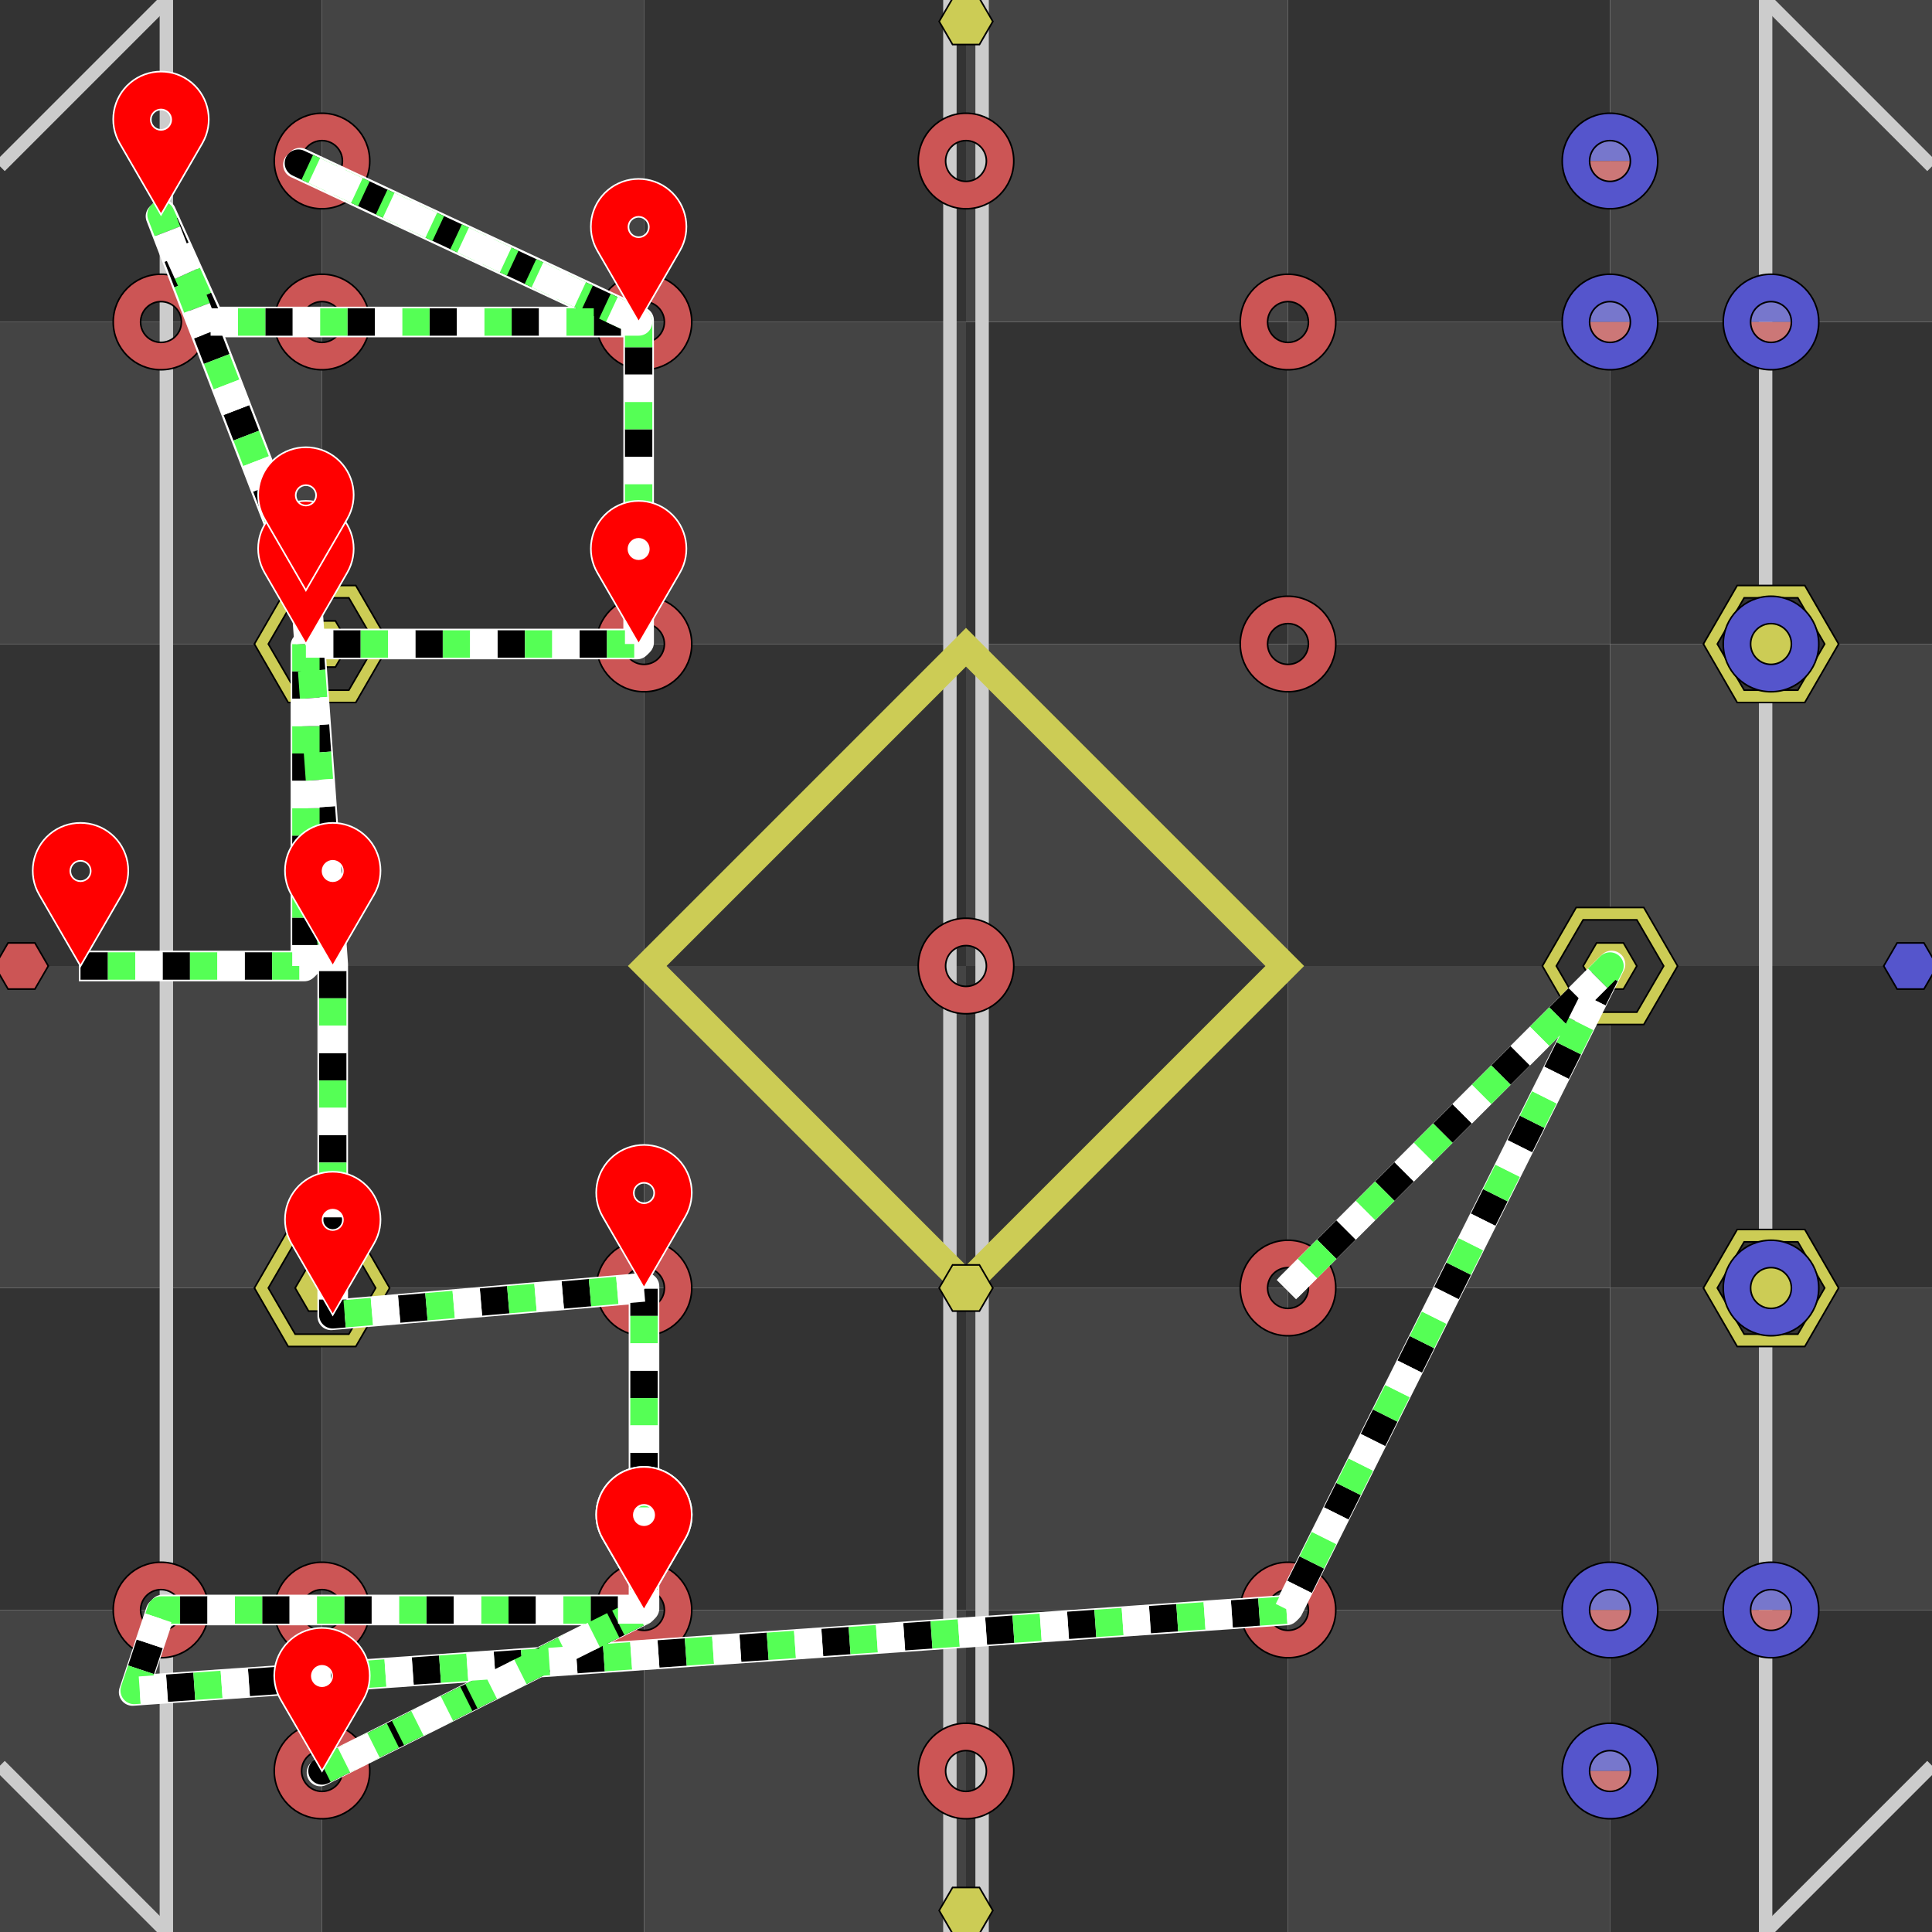
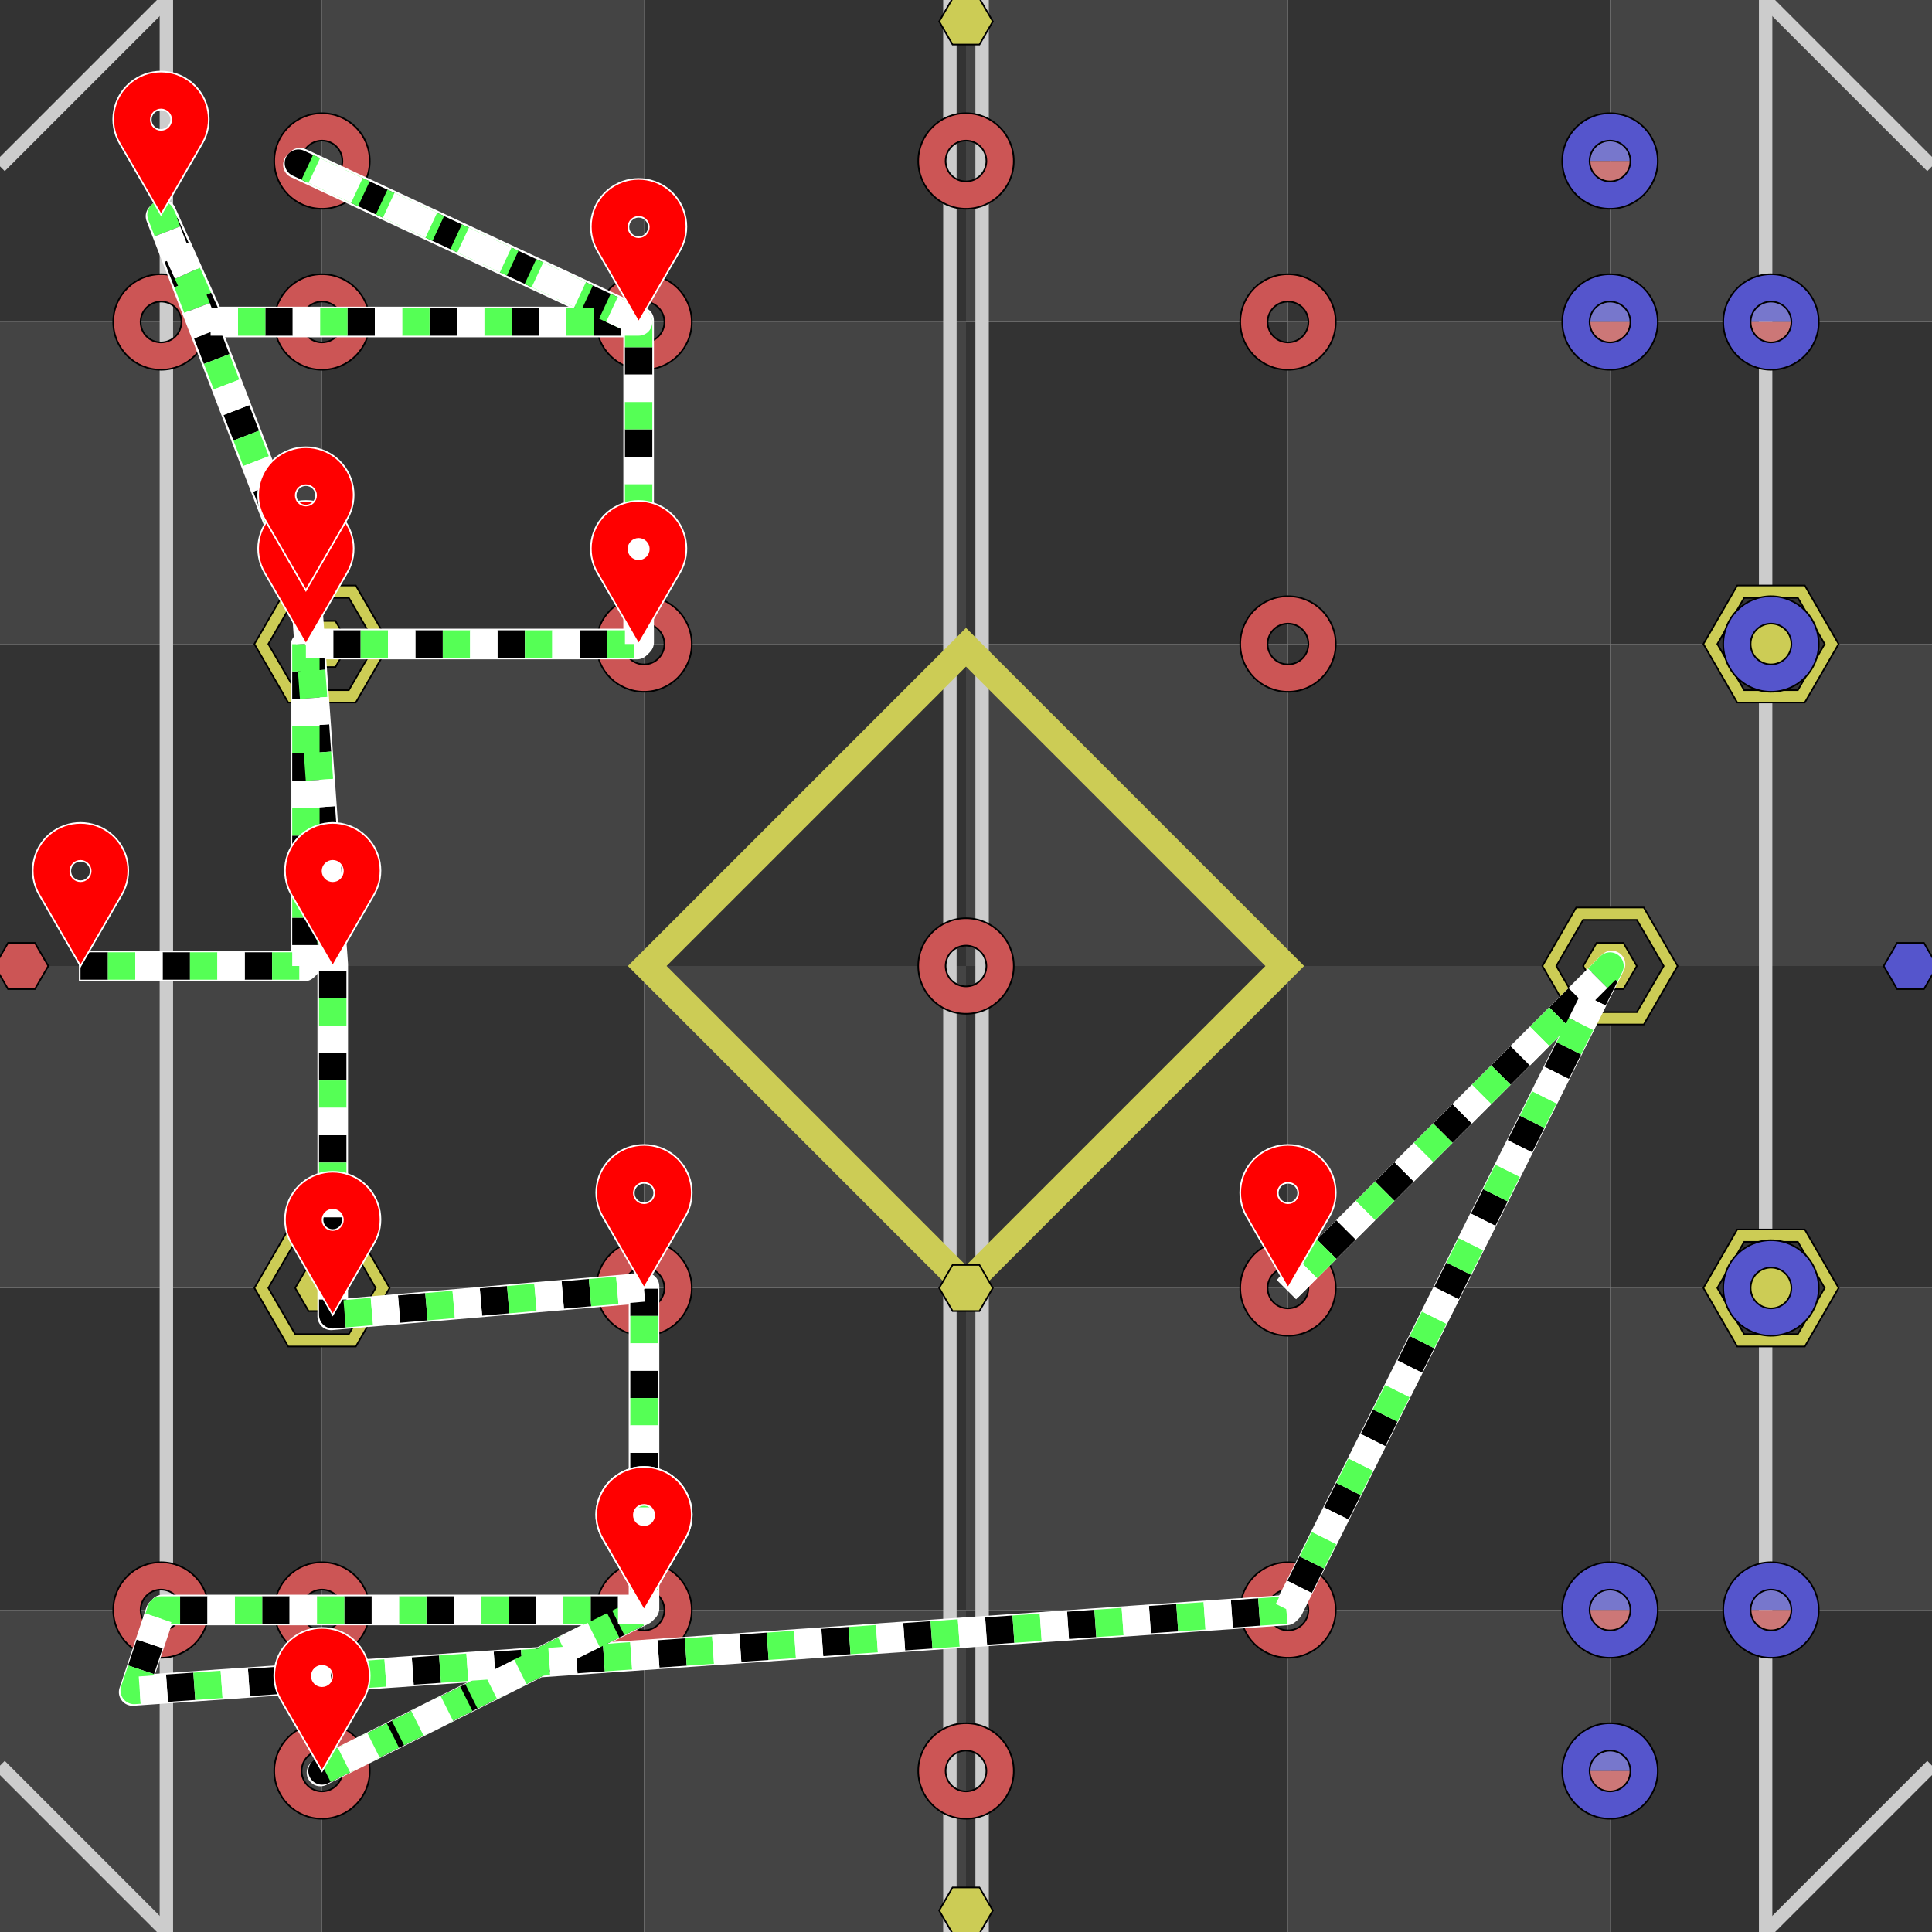
<svg xmlns="http://www.w3.org/2000/svg" version="1.1" width="600" height="600" viewBox="-1800 -1800 3600 3600">
  <g transform="scale(1, -1)">
    <rect x="-1800" y="-1800" width="600" height="600" fill="#444444" />
    <rect x="-1800" y="-1200" width="600" height="600" fill="#333333" />
    <rect x="-1800" y="-600" width="600" height="600" fill="#444444" />
    <rect x="-1800" y="0" width="600" height="600" fill="#333333" />
    <rect x="-1800" y="600" width="600" height="600" fill="#444444" />
    <rect x="-1800" y="1200" width="600" height="600" fill="#333333" />
    <rect x="-1200" y="-1800" width="600" height="600" fill="#333333" />
    <rect x="-1200" y="-1200" width="600" height="600" fill="#444444" />
    <rect x="-1200" y="-600" width="600" height="600" fill="#333333" />
    <rect x="-1200" y="0" width="600" height="600" fill="#444444" />
    <rect x="-1200" y="600" width="600" height="600" fill="#333333" />
    <rect x="-1200" y="1200" width="600" height="600" fill="#444444" />
    <rect x="-600" y="-1800" width="600" height="600" fill="#444444" />
    <rect x="-600" y="-1200" width="600" height="600" fill="#333333" />
    <rect x="-600" y="-600" width="600" height="600" fill="#444444" />
    <rect x="-600" y="0" width="600" height="600" fill="#333333" />
    <rect x="-600" y="600" width="600" height="600" fill="#444444" />
    <rect x="-600" y="1200" width="600" height="600" fill="#333333" />
    <rect x="0" y="-1800" width="600" height="600" fill="#333333" />
    <rect x="0" y="-1200" width="600" height="600" fill="#444444" />
    <rect x="0" y="-600" width="600" height="600" fill="#333333" />
    <rect x="0" y="0" width="600" height="600" fill="#444444" />
    <rect x="0" y="600" width="600" height="600" fill="#333333" />
    <rect x="0" y="1200" width="600" height="600" fill="#444444" />
    <rect x="600" y="-1800" width="600" height="600" fill="#444444" />
    <rect x="600" y="-1200" width="600" height="600" fill="#333333" />
    <rect x="600" y="-600" width="600" height="600" fill="#444444" />
    <rect x="600" y="0" width="600" height="600" fill="#333333" />
    <rect x="600" y="600" width="600" height="600" fill="#444444" />
    <rect x="600" y="1200" width="600" height="600" fill="#333333" />
    <rect x="1200" y="-1800" width="600" height="600" fill="#333333" />
    <rect x="1200" y="-1200" width="600" height="600" fill="#444444" />
    <rect x="1200" y="-600" width="600" height="600" fill="#333333" />
    <rect x="1200" y="0" width="600" height="600" fill="#444444" />
    <rect x="1200" y="600" width="600" height="600" fill="#333333" />
    <rect x="1200" y="1200" width="600" height="600" fill="#444444" />
    <line x1="-1490" y1="-1800" x2="-1490" y2="1800" stroke="#cccccc" stroke-width="25" />
    <line x1="-30" y1="-1800" x2="-30" y2="1800" stroke="#cccccc" stroke-width="25" />
    <line x1="30" y1="-1800" x2="30" y2="1800" stroke="#cccccc" stroke-width="25" />
    <line x1="1490" y1="-1800" x2="1490" y2="1800" stroke="#cccccc" stroke-width="25" />
    <line x1="-1800" y1="-1490" x2="-1490" y2="-1800" stroke="#cccccc" stroke-width="25" />
    <line x1="1800" y1="-1490" x2="1490" y2="-1800" stroke="#cccccc" stroke-width="25" />
    <line x1="-1800" y1="1490" x2="-1490" y2="1800" stroke="#cccccc" stroke-width="25" />
    <line x1="1800" y1="1490" x2="1490" y2="1800" stroke="#cccccc" stroke-width="25" />
    <rect x="-420" y="-420" width="840" height="840" transform="rotate(45)" stroke="#cccc55" fill="none" stroke-width="51" />
    <polygon points="-1710,0 -1735,43 -1785,43 -1810,0 -1785,-43 -1735,-43" fill="#cc5555" stroke="#000000" stroke-width="3" />
    <polygon points="1810,0 1785,43 1735,43 1710,0 1735,-43 1785,-43" fill="#5555cc" stroke="#000000" stroke-width="3" />
    <polygon points="50,1760 25,1803 -25,1803 -50,1760 -25,1717 25,1717" fill="#cccc55" stroke="#000000" stroke-width="3" />
    <polygon points="50,-600 25,-557 -25,-557 -50,-600 -25,-643 25,-643" fill="#cccc55" stroke="#000000" stroke-width="3" />
    <polygon points="50,-1760 25,-1717 -25,-1717 -50,-1760 -25,-1803 25,-1803" fill="#cccc55" stroke="#000000" stroke-width="3" />
    <polygon points="-1074,600 -1137,709 -1263,709 -1326,600 -1263,491 -1137,491" fill="#cccc55" stroke="#000000" stroke-width="3" />
    <polygon points="-1100,600 -1150,686 -1250,686 -1300,600 -1250,514 -1150,514" fill="#333333" stroke="#000000" stroke-width="3" />
    <polygon points="-1150,600 -1175,643 -1225,643 -1250,600 -1225,557 -1175,557" fill="#cccc55" stroke="#000000" stroke-width="3" />
    <polygon points="1626,600 1563,709 1437,709 1374,600 1437,491 1563,491" fill="#cccc55" stroke="#000000" stroke-width="3" />
    <polygon points="1600,600 1550,686 1450,686 1400,600 1450,514 1550,514" fill="#333333" stroke="#000000" stroke-width="3" />
    <polygon points="1550,600 1525,643 1475,643 1450,600 1475,557 1525,557" fill="#cccc55" stroke="#000000" stroke-width="3" />
    <polygon points="1326,0 1263,109 1137,109 1074,0 1137,-109 1263,-109" fill="#cccc55" stroke="#000000" stroke-width="3" />
    <polygon points="1300,0 1250,86 1150,86 1100,0 1150,-86 1250,-86" fill="#333333" stroke="#000000" stroke-width="3" />
    <polygon points="1250,0 1225,43 1175,43 1150,0 1175,-43 1225,-43" fill="#cccc55" stroke="#000000" stroke-width="3" />
    <polygon points="-1074,-600 -1137,-491 -1263,-491 -1326,-600 -1263,-709 -1137,-709" fill="#cccc55" stroke="#000000" stroke-width="3" />
    <polygon points="-1100,-600 -1150,-514 -1250,-514 -1300,-600 -1250,-686 -1150,-686" fill="#333333" stroke="#000000" stroke-width="3" />
    <polygon points="-1150,-600 -1175,-557 -1225,-557 -1250,-600 -1225,-643 -1175,-643" fill="#cccc55" stroke="#000000" stroke-width="3" />
    <polygon points="1626,-600 1563,-491 1437,-491 1374,-600 1437,-709 1563,-709" fill="#cccc55" stroke="#000000" stroke-width="3" />
    <polygon points="1600,-600 1550,-514 1450,-514 1400,-600 1450,-686 1550,-686" fill="#333333" stroke="#000000" stroke-width="3" />
    <polygon points="1550,-600 1525,-557 1475,-557 1450,-600 1475,-643 1525,-643" fill="#cccc55" stroke="#000000" stroke-width="3" />
    <path d="M 1111,1500 a 89,89 0 1,0 178,0" fill="#7777cc" />
    <path d="M 1111,1500 a 89,89 0 1,1 178,0" fill="#cc7777" />
    <path d="M 1111,1500 a 89 89 0 0 0 178 0 a 89 89 0 0 0 -178 0 z m 51 0 a 38 38 0 0 0 76 0 a 38 38 0 0 0 -76 0 z" fill="#5555cc" stroke="#000000" stroke-width="3" fill-rule="evenodd" />
    <path d="M 1111,1200 a 89,89 0 1,0 178,0" fill="#7777cc" />
    <path d="M 1111,1200 a 89,89 0 1,1 178,0" fill="#cc7777" />
    <path d="M 1111,1200 a 89 89 0 0 0 178 0 a 89 89 0 0 0 -178 0 z m 51 0 a 38 38 0 0 0 76 0 a 38 38 0 0 0 -76 0 z" fill="#5555cc" stroke="#000000" stroke-width="3" fill-rule="evenodd" />
    <path d="M 1411,1200 a 89,89 0 1,0 178,0" fill="#7777cc" />
    <path d="M 1411,1200 a 89,89 0 1,1 178,0" fill="#cc7777" />
    <path d="M 1411,1200 a 89 89 0 0 0 178 0 a 89 89 0 0 0 -178 0 z m 51 0 a 38 38 0 0 0 76 0 a 38 38 0 0 0 -76 0 z" fill="#5555cc" stroke="#000000" stroke-width="3" fill-rule="evenodd" />
    <path d="M 1111,-1200 a 89,89 0 1,0 178,0" fill="#7777cc" />
    <path d="M 1111,-1200 a 89,89 0 1,1 178,0" fill="#cc7777" />
    <path d="M 1111,-1200 a 89 89 0 0 0 178 0 a 89 89 0 0 0 -178 0 z m 51 0 a 38 38 0 0 0 76 0 a 38 38 0 0 0 -76 0 z" fill="#5555cc" stroke="#000000" stroke-width="3" fill-rule="evenodd" />
    <path d="M 1411,-1200 a 89,89 0 1,0 178,0" fill="#7777cc" />
    <path d="M 1411,-1200 a 89,89 0 1,1 178,0" fill="#cc7777" />
    <path d="M 1411,-1200 a 89 89 0 0 0 178 0 a 89 89 0 0 0 -178 0 z m 51 0 a 38 38 0 0 0 76 0 a 38 38 0 0 0 -76 0 z" fill="#5555cc" stroke="#000000" stroke-width="3" fill-rule="evenodd" />
    <path d="M 1111,-1500 a 89,89 0 1,0 178,0" fill="#7777cc" />
    <path d="M 1111,-1500 a 89,89 0 1,1 178,0" fill="#cc7777" />
    <path d="M 1111,-1500 a 89 89 0 0 0 178 0 a 89 89 0 0 0 -178 0 z m 51 0 a 38 38 0 0 0 76 0 a 38 38 0 0 0 -76 0 z" fill="#5555cc" stroke="#000000" stroke-width="3" fill-rule="evenodd" />
    <path d="M -1289,1500 a 89 89 0 0 0 178 0 a 89 89 0 0 0 -178 0 z m 51 0 a 38 38 0 0 0 76 0 a 38 38 0 0 0 -76 0 z" fill="#cc5555" stroke="#000000" stroke-width="3" fill-rule="evenodd" />
    <path d="M -89,1500 a 89 89 0 0 0 178 0 a 89 89 0 0 0 -178 0 z m 51 0 a 38 38 0 0 0 76 0 a 38 38 0 0 0 -76 0 z" fill="#cc5555" stroke="#000000" stroke-width="3" fill-rule="evenodd" />
    <path d="M -1589,1200 a 89 89 0 0 0 178 0 a 89 89 0 0 0 -178 0 z m 51 0 a 38 38 0 0 0 76 0 a 38 38 0 0 0 -76 0 z" fill="#cc5555" stroke="#000000" stroke-width="3" fill-rule="evenodd" />
    <path d="M -1289,1200 a 89 89 0 0 0 178 0 a 89 89 0 0 0 -178 0 z m 51 0 a 38 38 0 0 0 76 0 a 38 38 0 0 0 -76 0 z" fill="#cc5555" stroke="#000000" stroke-width="3" fill-rule="evenodd" />
    <path d="M -689,1200 a 89 89 0 0 0 178 0 a 89 89 0 0 0 -178 0 z m 51 0 a 38 38 0 0 0 76 0 a 38 38 0 0 0 -76 0 z" fill="#cc5555" stroke="#000000" stroke-width="3" fill-rule="evenodd" />
    <path d="M 511,1200 a 89 89 0 0 0 178 0 a 89 89 0 0 0 -178 0 z m 51 0 a 38 38 0 0 0 76 0 a 38 38 0 0 0 -76 0 z" fill="#cc5555" stroke="#000000" stroke-width="3" fill-rule="evenodd" />
    <path d="M -689,600 a 89 89 0 0 0 178 0 a 89 89 0 0 0 -178 0 z m 51 0 a 38 38 0 0 0 76 0 a 38 38 0 0 0 -76 0 z" fill="#cc5555" stroke="#000000" stroke-width="3" fill-rule="evenodd" />
    <path d="M 511,600 a 89 89 0 0 0 178 0 a 89 89 0 0 0 -178 0 z m 51 0 a 38 38 0 0 0 76 0 a 38 38 0 0 0 -76 0 z" fill="#cc5555" stroke="#000000" stroke-width="3" fill-rule="evenodd" />
    <path d="M -89,0 a 89 89 0 0 0 178 0 a 89 89 0 0 0 -178 0 z m 51 0 a 38 38 0 0 0 76 0 a 38 38 0 0 0 -76 0 z" fill="#cc5555" stroke="#000000" stroke-width="3" fill-rule="evenodd" />
    <path d="M -689,-600 a 89 89 0 0 0 178 0 a 89 89 0 0 0 -178 0 z m 51 0 a 38 38 0 0 0 76 0 a 38 38 0 0 0 -76 0 z" fill="#cc5555" stroke="#000000" stroke-width="3" fill-rule="evenodd" />
    <path d="M 511,-600 a 89 89 0 0 0 178 0 a 89 89 0 0 0 -178 0 z m 51 0 a 38 38 0 0 0 76 0 a 38 38 0 0 0 -76 0 z" fill="#cc5555" stroke="#000000" stroke-width="3" fill-rule="evenodd" />
    <path d="M -1589,-1200 a 89 89 0 0 0 178 0 a 89 89 0 0 0 -178 0 z m 51 0 a 38 38 0 0 0 76 0 a 38 38 0 0 0 -76 0 z" fill="#cc5555" stroke="#000000" stroke-width="3" fill-rule="evenodd" />
    <path d="M -1289,-1200 a 89 89 0 0 0 178 0 a 89 89 0 0 0 -178 0 z m 51 0 a 38 38 0 0 0 76 0 a 38 38 0 0 0 -76 0 z" fill="#cc5555" stroke="#000000" stroke-width="3" fill-rule="evenodd" />
    <path d="M -689,-1200 a 89 89 0 0 0 178 0 a 89 89 0 0 0 -178 0 z m 51 0 a 38 38 0 0 0 76 0 a 38 38 0 0 0 -76 0 z" fill="#cc5555" stroke="#000000" stroke-width="3" fill-rule="evenodd" />
    <path d="M 511,-1200 a 89 89 0 0 0 178 0 a 89 89 0 0 0 -178 0 z m 51 0 a 38 38 0 0 0 76 0 a 38 38 0 0 0 -76 0 z" fill="#cc5555" stroke="#000000" stroke-width="3" fill-rule="evenodd" />
    <path d="M -1289,-1500 a 89 89 0 0 0 178 0 a 89 89 0 0 0 -178 0 z m 51 0 a 38 38 0 0 0 76 0 a 38 38 0 0 0 -76 0 z" fill="#cc5555" stroke="#000000" stroke-width="3" fill-rule="evenodd" />
    <path d="M -89,-1500 a 89 89 0 0 0 178 0 a 89 89 0 0 0 -178 0 z m 51 0 a 38 38 0 0 0 76 0 a 38 38 0 0 0 -76 0 z" fill="#cc5555" stroke="#000000" stroke-width="3" fill-rule="evenodd" />
    <path d="M 1411,600 a 89 89 0 0 0 178 0 a 89 89 0 0 0 -178 0 z m 51 0 a 38 38 0 0 0 76 0 a 38 38 0 0 0 -76 0 z" fill="#5555cc" stroke="#000000" stroke-width="3" fill-rule="evenodd" />
    <path d="M 1411,-600 a 89 89 0 0 0 178 0 a 89 89 0 0 0 -178 0 z m 51 0 a 38 38 0 0 0 76 0 a 38 38 0 0 0 -76 0 z" fill="#5555cc" stroke="#000000" stroke-width="3" fill-rule="evenodd" />
    <polyline points="-1647,3 -1227,3 -1227,603 -607,603 -607,1203 -1241,1499 -607,1203 -1407,1203 -1497,1403 -1227,703 -1177,3 -1177,-647 -597,-597 -597,-1197 -1197,-1497 -597,-1197 -1497,-1197 -1547,-1347 603,-1197 1203,3 603,-597" fill="none" stroke="#ffffff" stroke-width="51" stroke-linejoin="round" />
    <polyline points="-1653,-3 -1233,-3 -1233,597 -613,597 -613,1197 -1247,1493 -613,1197 -1413,1197 -1503,1397 -1233,697 -1183,-3 -1183,-653 -603,-603 -603,-1203 -1203,-1503 -603,-1203 -1503,-1203 -1553,-1353 597,-1203 1197,-3 597,-603" fill="none" stroke="#ffffff" stroke-width="51" stroke-linejoin="round" />
    <polyline points="-1650,0 -1230,0 -1230,600 -610,600 -610,1200 -1244,1496 -610,1200 -1410,1200 -1500,1400 -1230,700 -1180,0 -1180,-650 -600,-600 -600,-1200 -1200,-1500 -600,-1200 -1500,-1200 -1550,-1350 600,-1200 1200,0 600,-600" fill="none" stroke="#000000" stroke-width="51" stroke-dasharray="51,102" stroke-linejoin="round" />
    <polyline points="-1650,0 -1230,0 -1230,600 -610,600 -610,1200 -1244,1496 -610,1200 -1410,1200 -1500,1400 -1230,700 -1180,0 -1180,-650 -600,-600 -600,-1200 -1200,-1500 -600,-1200 -1500,-1200 -1550,-1350 600,-1200 1200,0 600,-600" fill="none" stroke="#55ff55" stroke-width="51" stroke-dasharray="51,102" stroke-dashoffset="102" stroke-linejoin="round" />
    <polyline points="-1650,0 -1230,0 -1230,600 -610,600 -610,1200 -1244,1496 -610,1200 -1410,1200 -1500,1400 -1230,700 -1180,0 -1180,-650 -600,-600 -600,-1200 -1200,-1500 -600,-1200 -1500,-1200 -1550,-1350 600,-1200 1200,0 600,-600" fill="none" stroke="#ffffff" stroke-width="51" stroke-dasharray="51,102" stroke-dashoffset="51" stroke-linejoin="round" />
    <path d="M -1650,0 l -77 133 a 89 89 0 1 0 154 0 z m -19 177 a 19 19 0 0 0 38 0 a 19 19 0 0 0 -38 0 z" fill="#ff0000" stroke="#ffffff" stroke-width="3" fill-rule="evenodd" />
    <path d="M -1230,600 l -77 133 a 89 89 0 1 0 154 0 z m -19 177 a 19 19 0 0 0 38 0 a 19 19 0 0 0 -38 0 z" fill="#ff0000" stroke="#ffffff" stroke-width="3" fill-rule="evenodd" />
    <path d="M -610,600 l -77 133 a 89 89 0 1 0 154 0 z m -19 177 a 19 19 0 0 0 38 0 a 19 19 0 0 0 -38 0 z" fill="#ff0000" stroke="#ffffff" stroke-width="3" fill-rule="evenodd" />
    <path d="M -610,1200 l -77 133 a 89 89 0 1 0 154 0 z m -19 177 a 19 19 0 0 0 38 0 a 19 19 0 0 0 -38 0 z" fill="#ff0000" stroke="#ffffff" stroke-width="3" fill-rule="evenodd" />
    <path d="M -1500,1400 l -77 133 a 89 89 0 1 0 154 0 z m -19 177 a 19 19 0 0 0 38 0 a 19 19 0 0 0 -38 0 z" fill="#ff0000" stroke="#ffffff" stroke-width="3" fill-rule="evenodd" />
    <path d="M -1230,700 l -77 133 a 89 89 0 1 0 154 0 z m -19 177 a 19 19 0 0 0 38 0 a 19 19 0 0 0 -38 0 z" fill="#ff0000" stroke="#ffffff" stroke-width="3" fill-rule="evenodd" />
    <path d="M -1180,0 l -77 133 a 89 89 0 1 0 154 0 z m -19 177 a 19 19 0 0 0 38 0 a 19 19 0 0 0 -38 0 z" fill="#ff0000" stroke="#ffffff" stroke-width="3" fill-rule="evenodd" />
    <path d="M -1180,-650 l -77 133 a 89 89 0 1 0 154 0 z m -19 177 a 19 19 0 0 0 38 0 a 19 19 0 0 0 -38 0 z" fill="#ff0000" stroke="#ffffff" stroke-width="3" fill-rule="evenodd" />
    <path d="M -600,-600 l -77 133 a 89 89 0 1 0 154 0 z m -19 177 a 19 19 0 0 0 38 0 a 19 19 0 0 0 -38 0 z" fill="#ff0000" stroke="#ffffff" stroke-width="3" fill-rule="evenodd" />
    <path d="M -600,-1200 l -77 133 a 89 89 0 1 0 154 0 z m -19 177 a 19 19 0 0 0 38 0 a 19 19 0 0 0 -38 0 z" fill="#ff0000" stroke="#ffffff" stroke-width="3" fill-rule="evenodd" />
    <path d="M -1200,-1500 l -77 133 a 89 89 0 1 0 154 0 z m -19 177 a 19 19 0 0 0 38 0 a 19 19 0 0 0 -38 0 z" fill="#ff0000" stroke="#ffffff" stroke-width="3" fill-rule="evenodd" />
    <path d="M -600,-1200 l -77 133 a 89 89 0 1 0 154 0 z m -19 177 a 19 19 0 0 0 38 0 a 19 19 0 0 0 -38 0 z" fill="#ff0000" stroke="#ffffff" stroke-width="3" fill-rule="evenodd" />
+     <path d="M 600,-600 l -77 133 a 89 89 0 1 0 154 0 z m -19 177 a 19 19 0 0 0 38 0 a 19 19 0 0 0 -38 0 z" fill="#ff0000" stroke="#ffffff" stroke-width="3" fill-rule="evenodd" />
  </g>
</svg>
